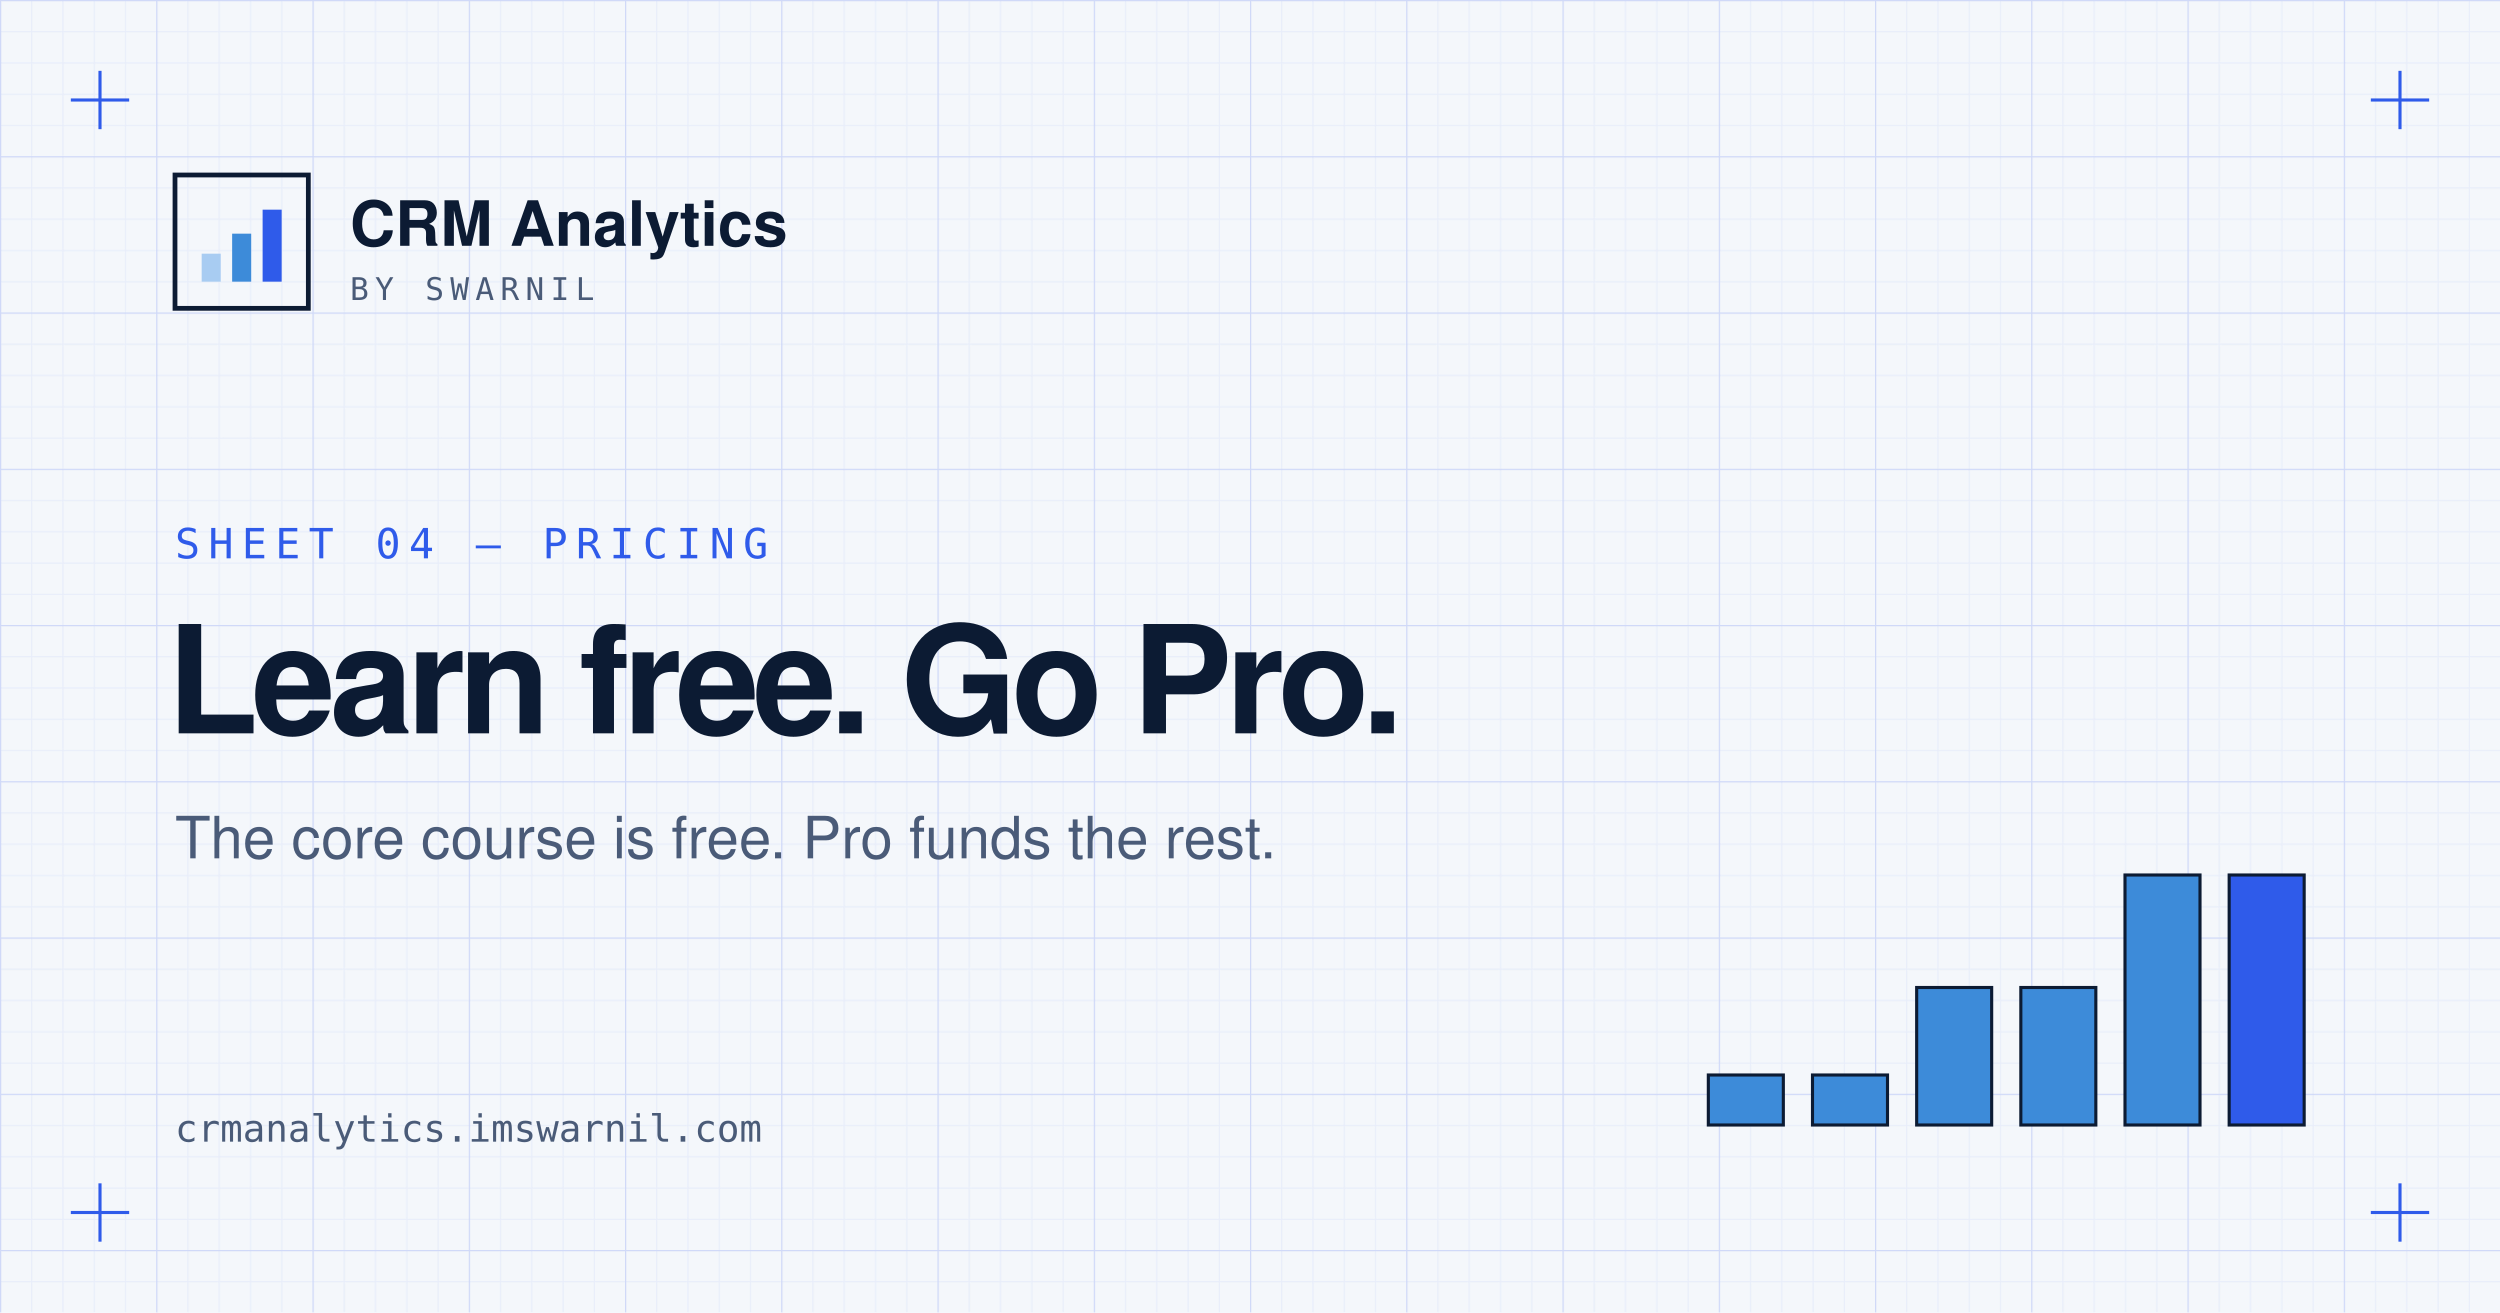
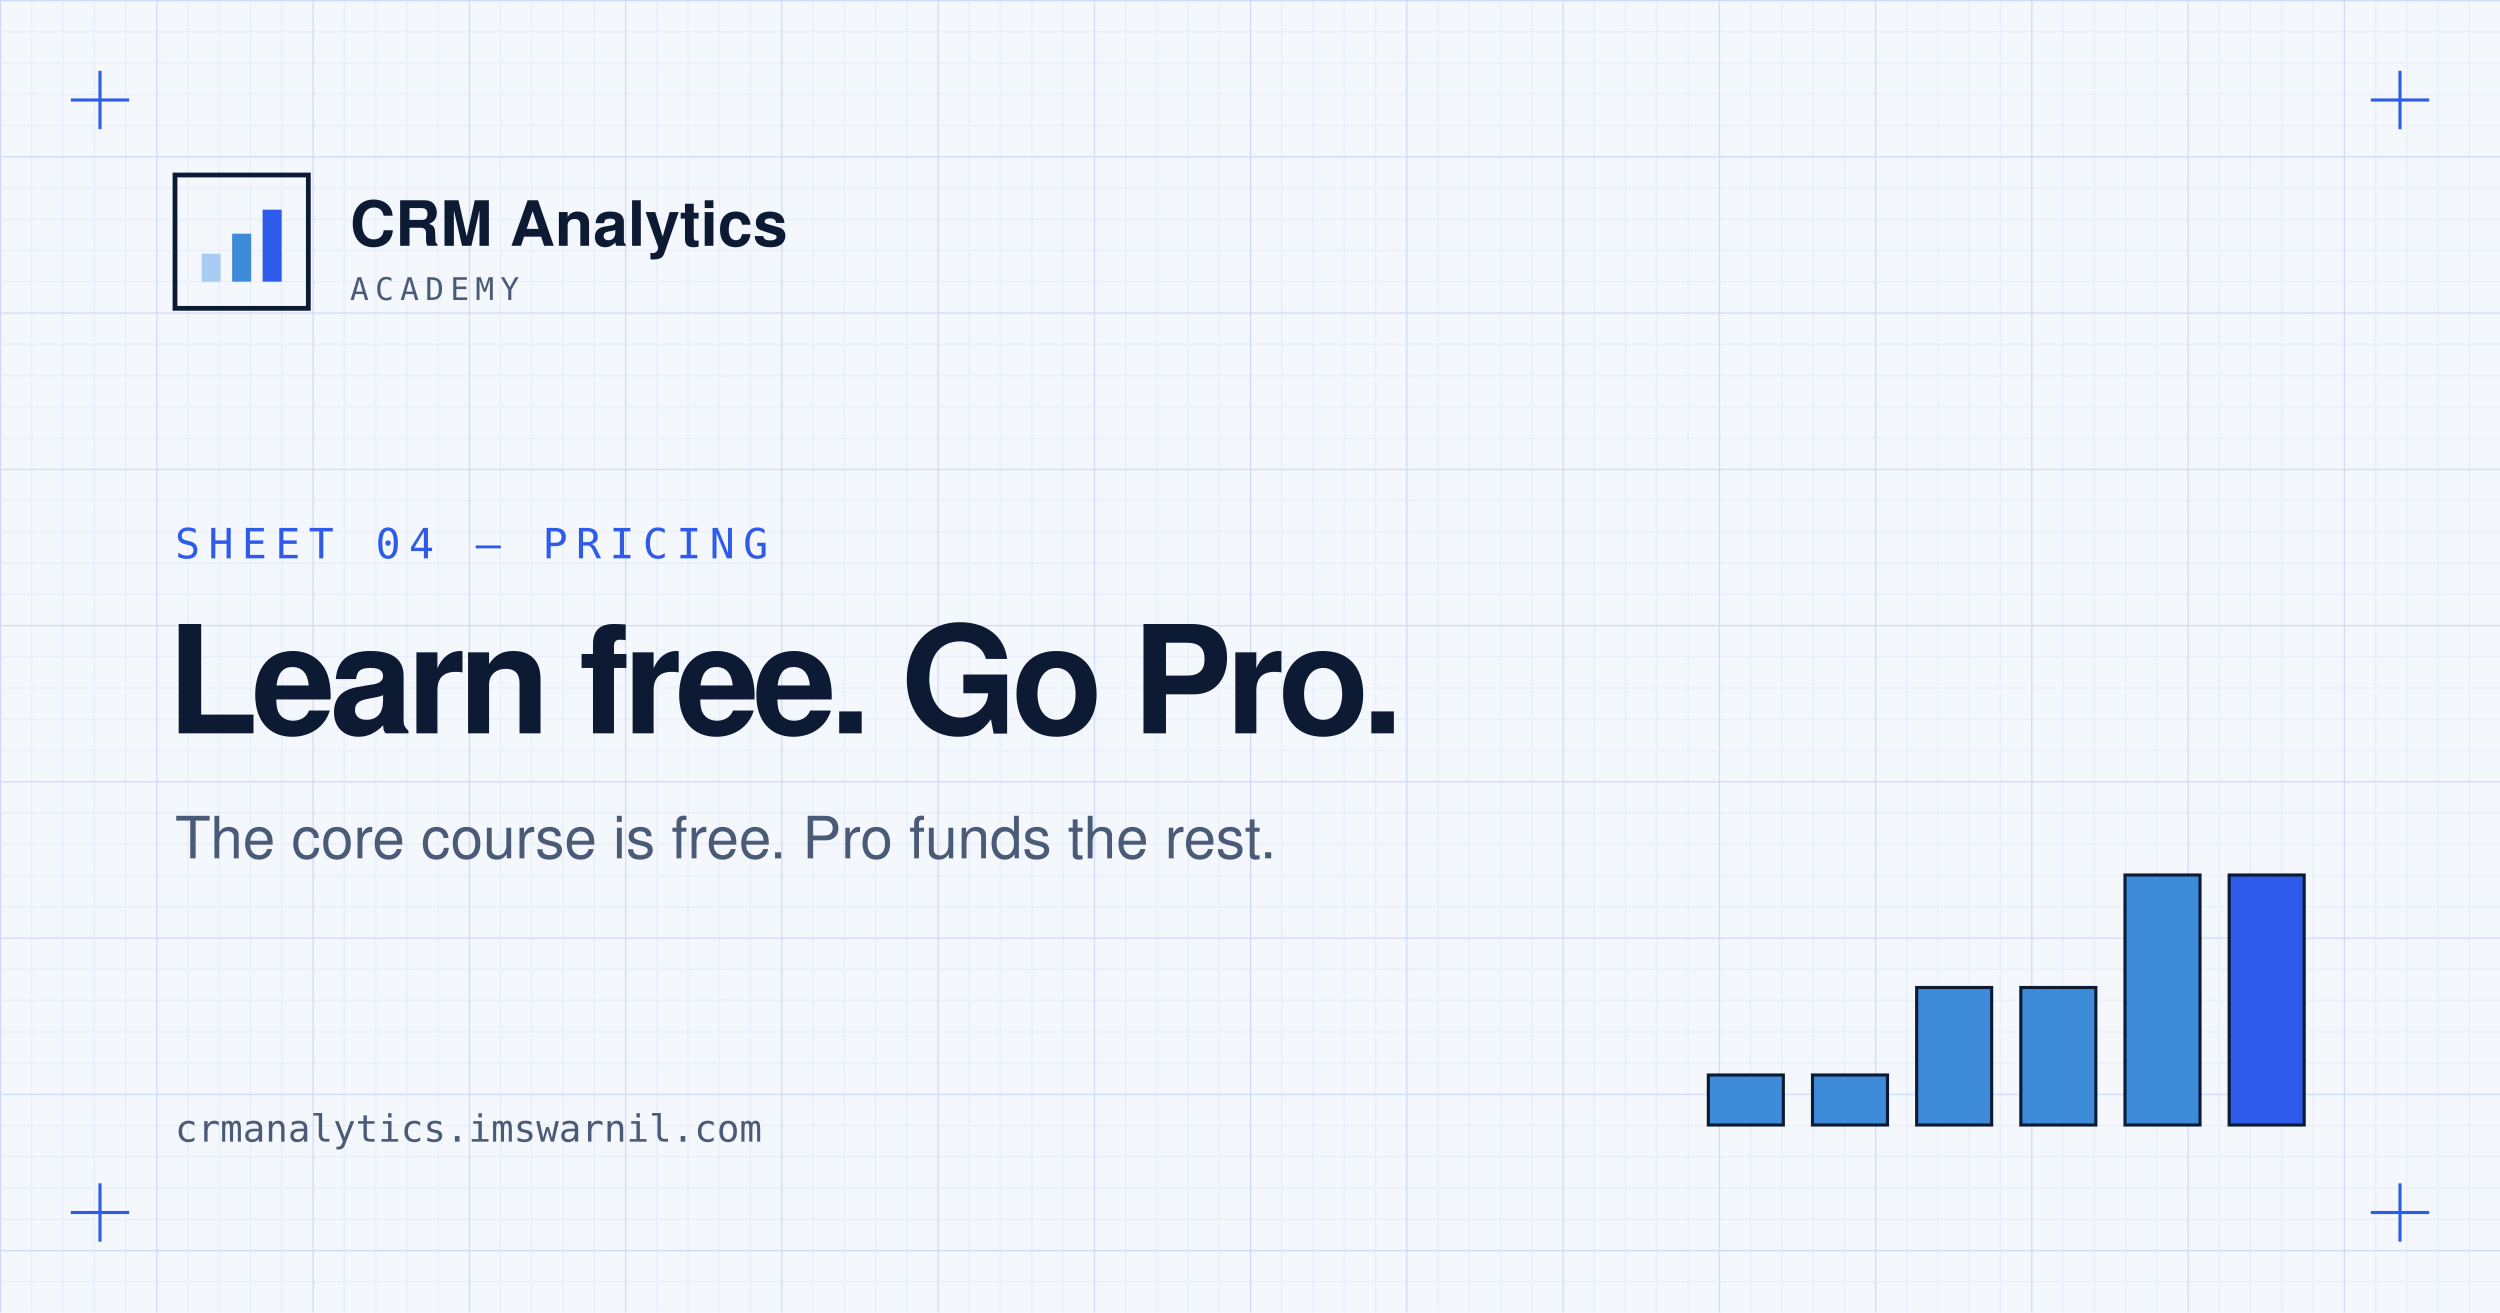
<svg xmlns="http://www.w3.org/2000/svg" width="1200" height="630" viewBox="0 0 1200 630">
  <defs>
    <pattern id="gl-minor" width="15" height="15" patternUnits="userSpaceOnUse">
      <path d="M 15 0 L 0 0 0 15" fill="none" stroke="rgba(47,91,234,0.06)" stroke-width="1" />
    </pattern>
    <pattern id="gl" width="75" height="75" patternUnits="userSpaceOnUse">
      <rect width="75" height="75" fill="url(#gl-minor)" />
      <path d="M 75 0 L 0 0 0 75" fill="none" stroke="rgba(47,91,234,0.13)" stroke-width="1.25" />
    </pattern>
  </defs>
  <rect width="1200" height="630" fill="#F4F7FB" />
  <rect width="1200" height="630" fill="url(#gl)" />
  <path d="M 34 48 h 28 M 48 34 v 28 M 1138 48 h 28 M 1152 34 v 28 M 34 582 h 28 M 48 568 v 28 M 1138 582 h 28 M 1152 568 v 28" stroke="#2F5BEA" stroke-width="1.5" />
  <rect x="84" y="84" width="64" height="64" fill="none" stroke="#0C1B33" stroke-width="2.286" />
  <rect x="96.8" y="121.76" width="9.143" height="13.44" fill="#A8CCF2" />
  <rect x="111.429" y="112.16" width="9.143" height="23.04" fill="#3D8BD9" />
  <rect x="126.057" y="100.64" width="9.143" height="34.56" fill="#2F5BEA" />
  <text x="168" y="118" font-family="'Schibsted Grotesk', 'Helvetica Neue', Helvetica, Arial, sans-serif" font-weight="800" font-size="30" fill="#0C1B33">CRM Analytics</text>
-   <text x="168" y="144" font-family="'IBM Plex Mono', 'SF Mono', Menlo, Consolas, monospace" font-size="15" letter-spacing="3" fill="#4A5B78">BY SWARNIL</text>
+   <text x="168" y="144" font-family="'IBM Plex Mono', 'SF Mono', Menlo, Consolas, monospace" font-size="15" letter-spacing="3" fill="#4A5B78">ACADEMY</text>
  <text x="84" y="268" font-family="'IBM Plex Mono', 'SF Mono', Menlo, Consolas, monospace" font-size="20" letter-spacing="4" fill="#2F5BEA">SHEET 04 — PRICING</text>
  <text x="80" y="352" font-family="'Schibsted Grotesk', 'Helvetica Neue', Helvetica, Arial, sans-serif" font-weight="900" font-size="72" letter-spacing="-3" fill="#0C1B33">Learn free. Go Pro.</text>
  <text x="84" y="412" font-family="'Schibsted Grotesk', 'Helvetica Neue', Helvetica, Arial, sans-serif" font-size="28" fill="#4A5B78">The core course is free. Pro funds the rest.</text>
  <g transform="translate(820 420)">
    <rect x="0" y="96" width="36" height="24" fill="#3D8BD9" stroke="#0C1B33" stroke-width="1.5" />
    <rect x="50" y="96" width="36" height="24" fill="#3D8BD9" stroke="#0C1B33" stroke-width="1.5" />
    <rect x="100" y="54" width="36" height="66" fill="#3D8BD9" stroke="#0C1B33" stroke-width="1.5" />
    <rect x="150" y="54" width="36" height="66" fill="#3D8BD9" stroke="#0C1B33" stroke-width="1.5" />
    <rect x="200" y="0" width="36" height="120" fill="#3D8BD9" stroke="#0C1B33" stroke-width="1.5" />
    <rect x="250" y="0" width="36" height="120" fill="#2F5BEA" stroke="#0C1B33" stroke-width="1.5" />
  </g>
  <text x="84" y="548" font-family="'IBM Plex Mono', 'SF Mono', Menlo, Consolas, monospace" font-size="18" fill="#4A5B78">crmanalytics.imswarnil.com</text>
</svg>
